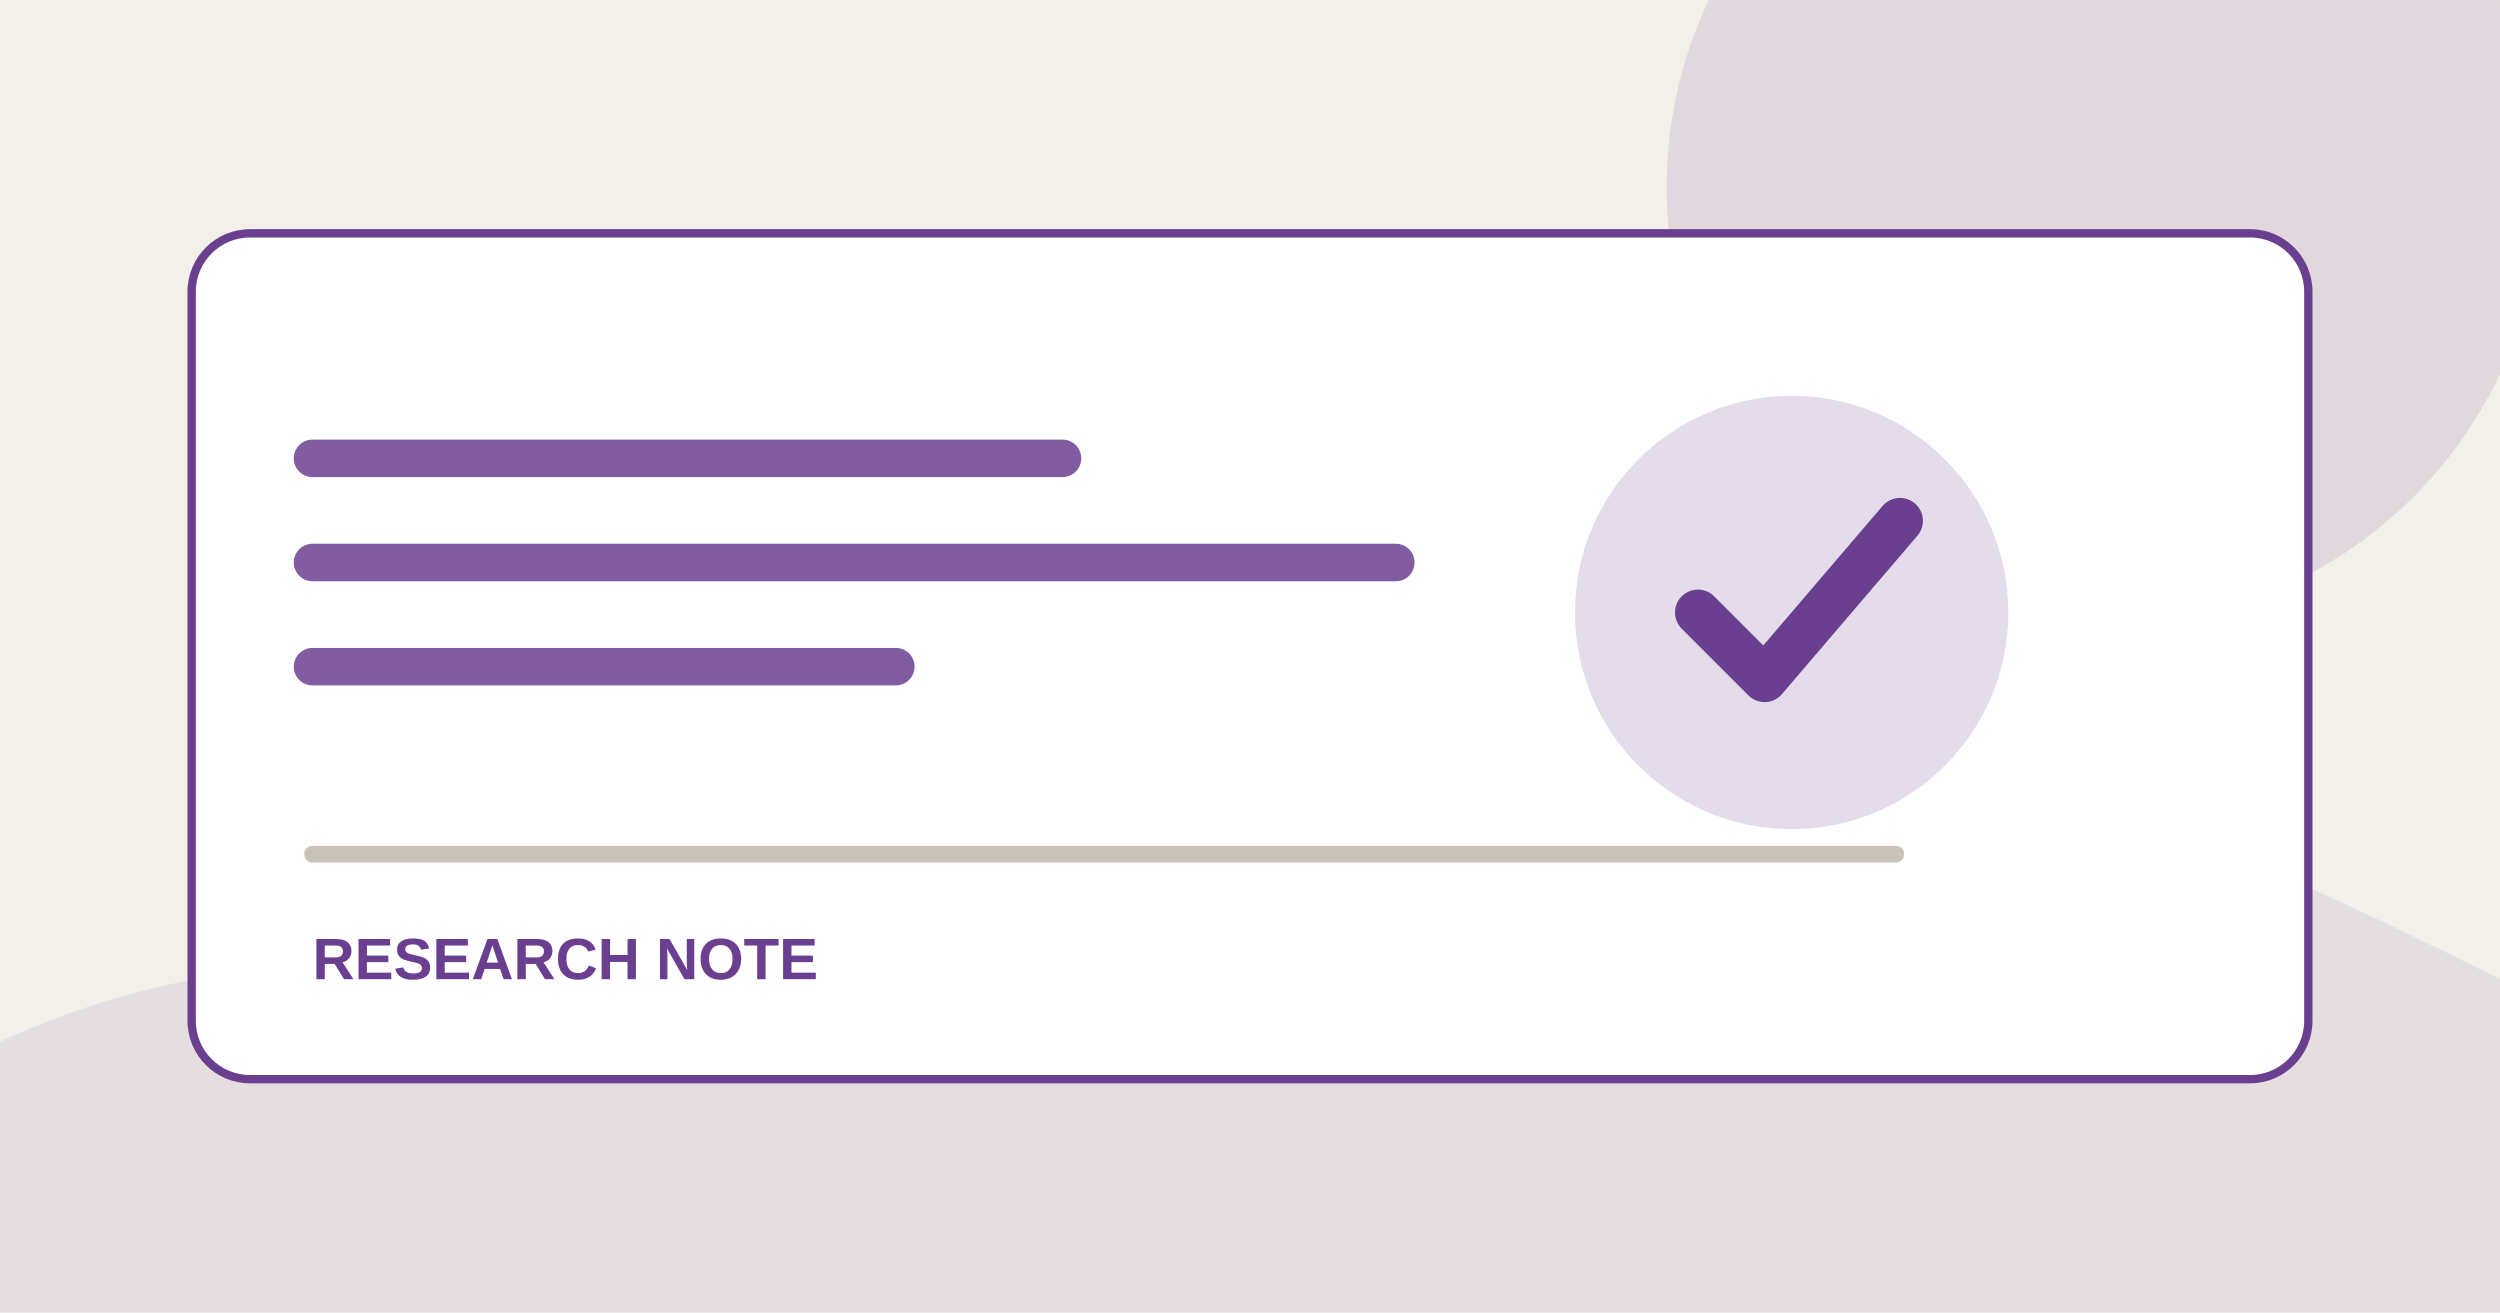
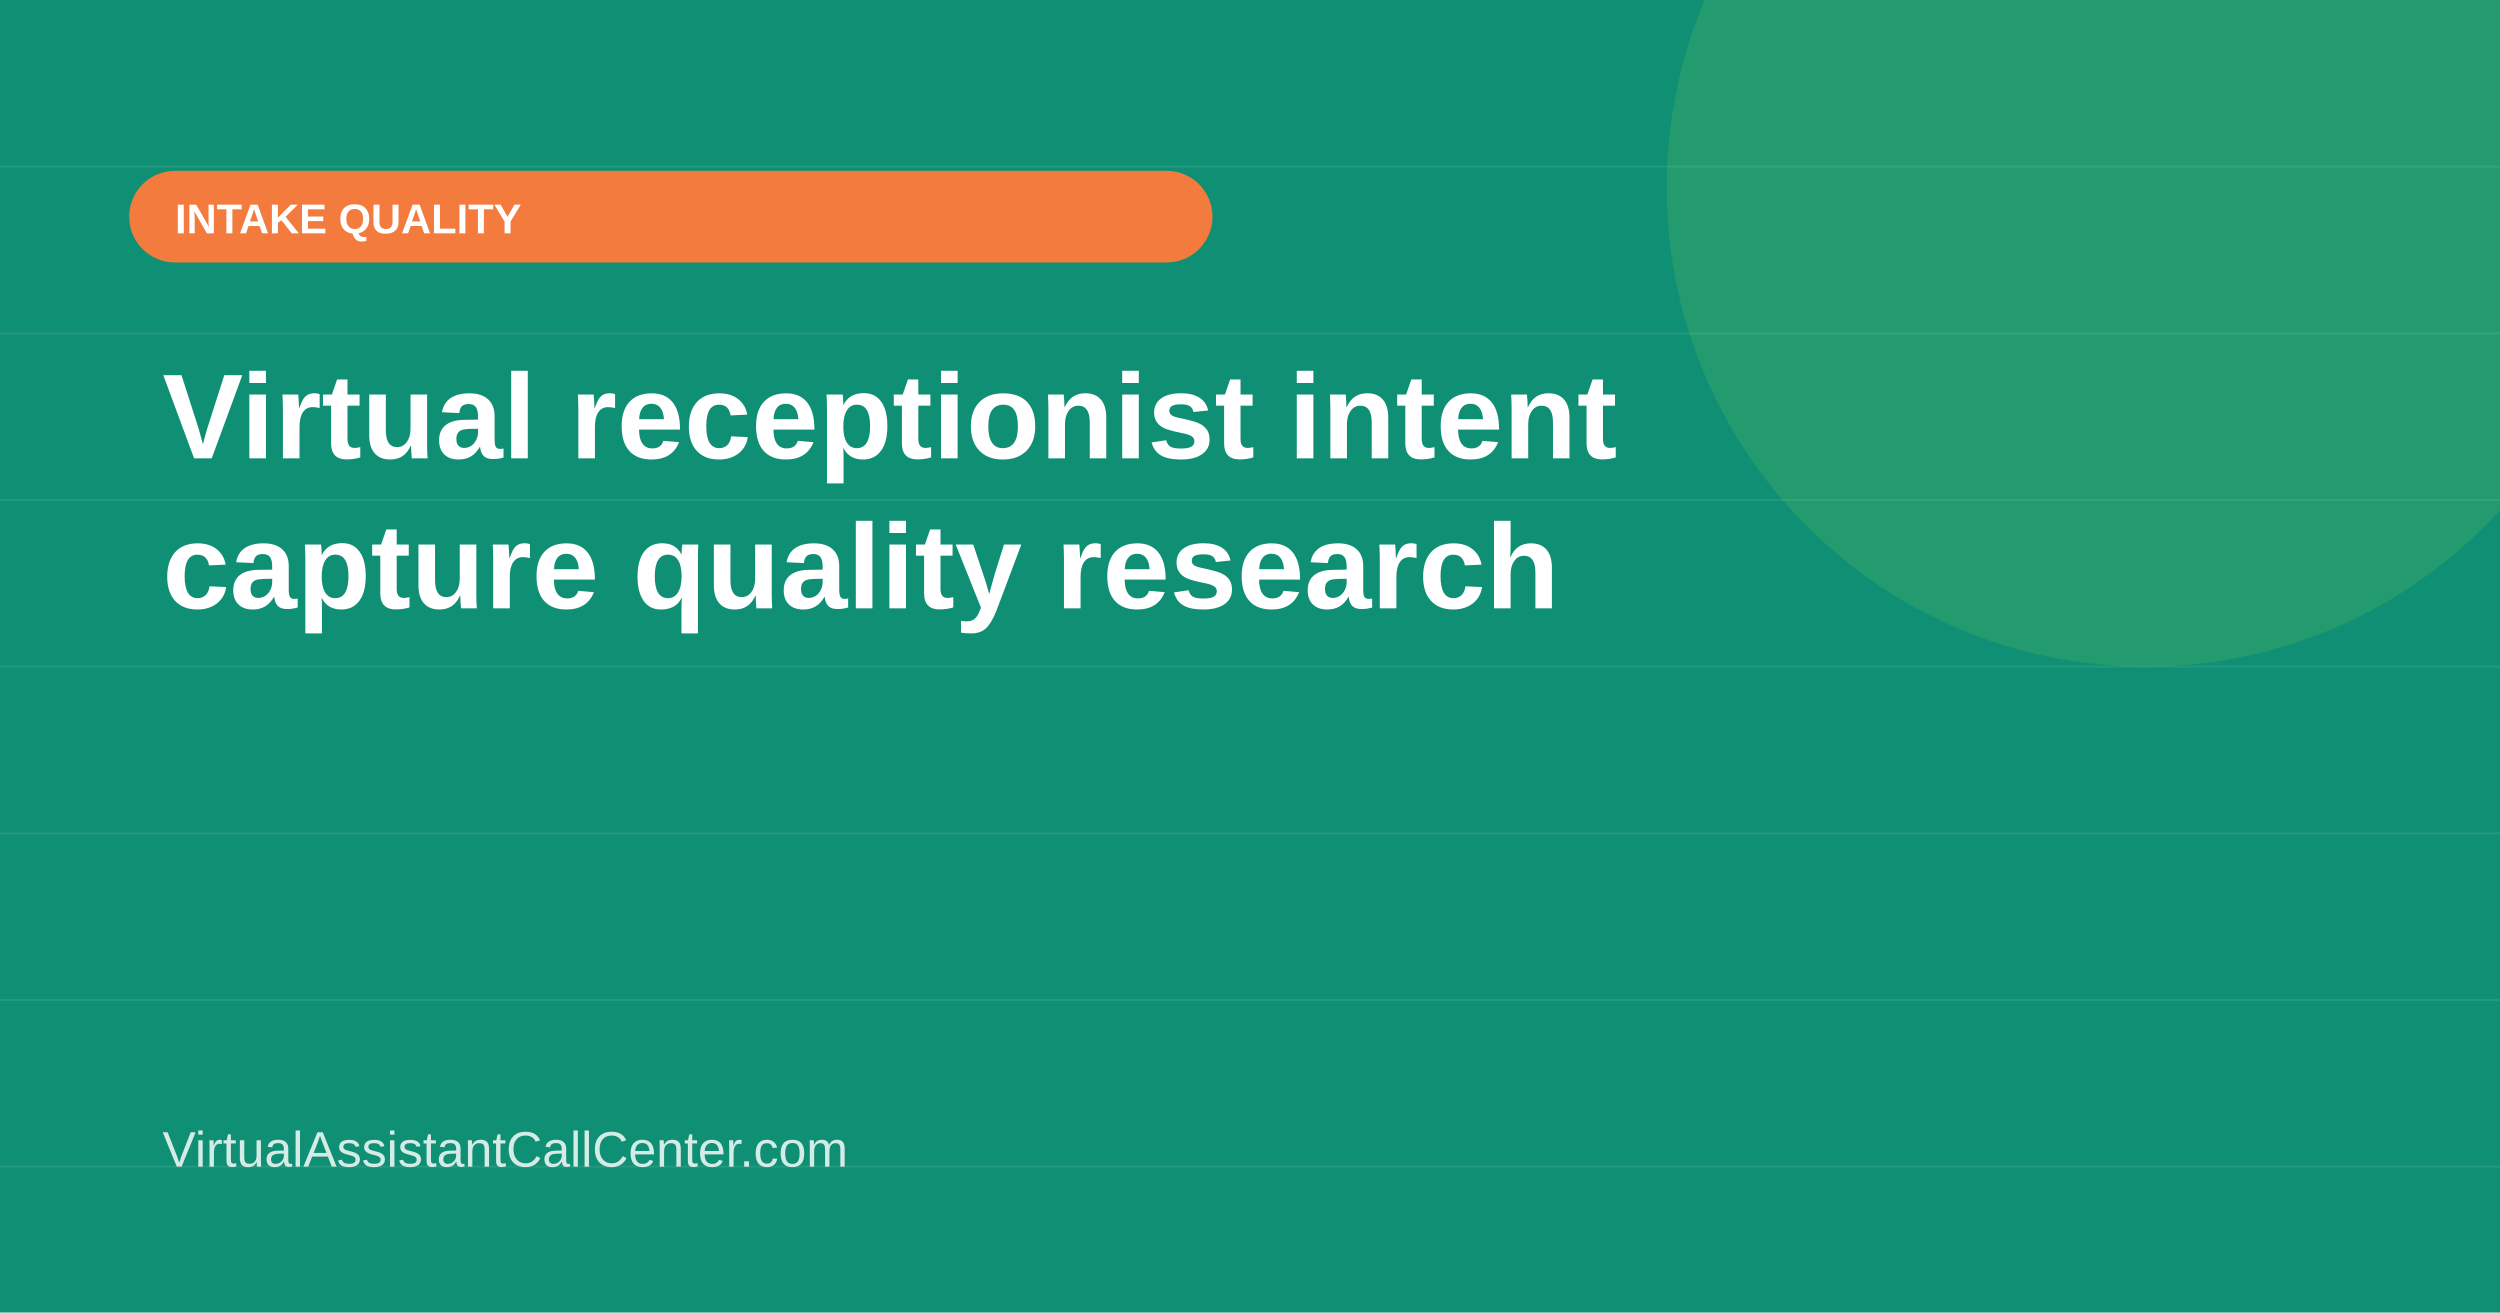
- <svg xmlns="http://www.w3.org/2000/svg" width="1200" height="630" viewBox="0 0 1200 630">
-   <rect width="1200" height="630" fill="#f3f0ea" />
-   <circle cx="1010" cy="90" r="210" fill="#6b3f8f" opacity=".14" />
-   <path d="M0 500 C240 390 380 580 650 460 S1000 370 1200 470 V630 H0Z" fill="#6b3f8f" opacity=".10" />
-   <rect x="92" y="112" width="1016" height="406" rx="28" fill="#fff" stroke="#6b3f8f" stroke-width="4" />
-   <path d="M150 220h360M150 270h520M150 320h280" stroke="#6b3f8f" stroke-width="18" stroke-linecap="round" opacity=".85" />
-   <circle cx="860" cy="294" r="104" fill="#6b3f8f" opacity=".18" />
-   <path d="M815 294l32 32 65-76" fill="none" stroke="#6b3f8f" stroke-width="22" stroke-linecap="round" stroke-linejoin="round" />
-   <path d="M150 410h760" stroke="#c9c2b8" stroke-width="8" stroke-linecap="round" />
-   <text x="150" y="470" font-family="Arial,sans-serif" font-size="28" fill="#6b3f8f" font-weight="700">RESEARCH NOTE</text>
+ <svg xmlns="http://www.w3.org/2000/svg" width="1200" height="630">
+   <rect width="1200" height="630" fill="#0f8f73" />
+   <path d="M0 80H1200M0 160H1200M0 240H1200M0 320H1200M0 400H1200M0 480H1200M0 560H1200" stroke="#fff" opacity=".08" />
+   <circle cx="1030" cy="90" r="230" fill="#b7f34a" opacity=".12" />
+   <rect x="62" y="82" width="520" height="44" rx="22" fill="#f27b3d" />
+   <text x="84" y="112" fill="white" font-family="Arial,sans-serif" font-size="20" font-weight="700">INTAKE QUALITY</text>
+   <text x="78" y="220" fill="white" font-family="Arial,sans-serif" font-size="58" font-weight="700">Virtual receptionist intent</text>
+   <text x="78" y="292" fill="white" font-family="Arial,sans-serif" font-size="58" font-weight="700">capture quality research</text>
+   <text x="78" y="560" fill="white" opacity=".82" font-family="Arial,sans-serif" font-size="24">VirtualAssistantCallCenter.com</text>
</svg>
